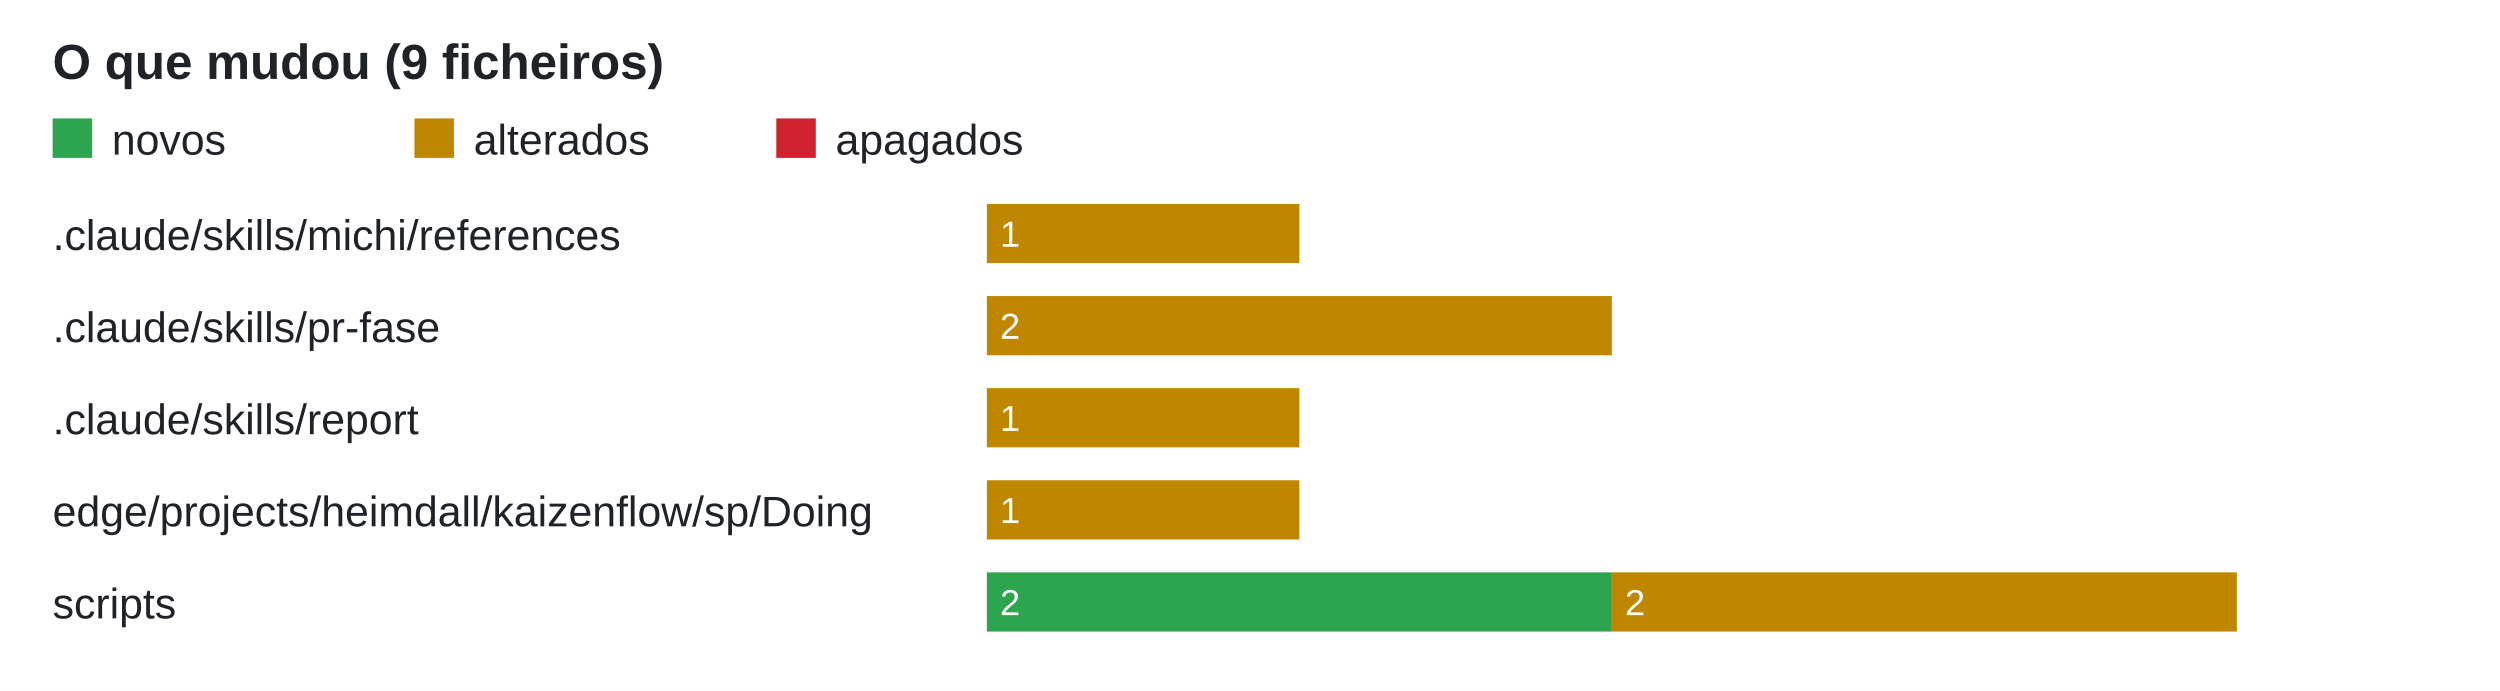
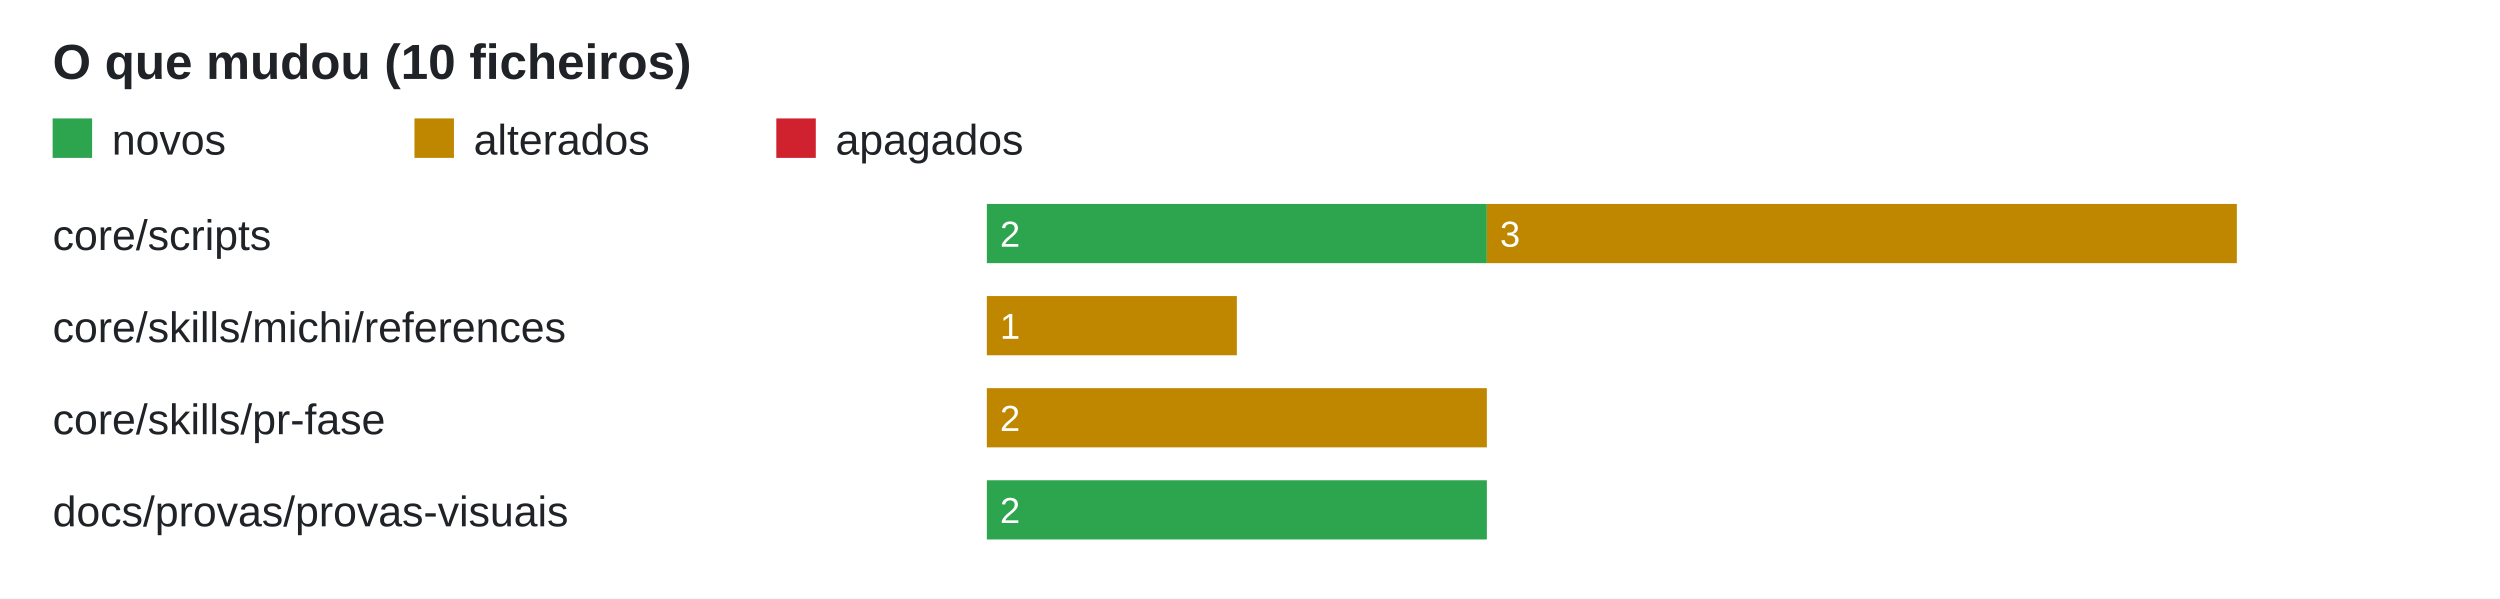
- <svg xmlns="http://www.w3.org/2000/svg" width="760" height="210" viewBox="0 0 760 210" font-family="Segoe UI,Arial,sans-serif" font-size="13">
-   <rect width="760" height="210" fill="#ffffff" />
-   <text x="16" y="24" font-size="15" font-weight="bold" fill="#1f2328">O que mudou (9 ficheiros)</text>
+ <svg xmlns="http://www.w3.org/2000/svg" width="760" height="182" viewBox="0 0 760 182" font-family="Segoe UI,Arial,sans-serif" font-size="13">
+   <rect width="760" height="182" fill="#ffffff" />
+   <text x="16" y="24" font-size="15" font-weight="bold" fill="#1f2328">O que mudou (10 ficheiros)</text>
  <rect x="16" y="36" width="12" height="12" fill="#2da44e" />
  <text x="34" y="47" fill="#1f2328">novos</text>
  <rect x="126" y="36" width="12" height="12" fill="#bf8700" />
  <text x="144" y="47" fill="#1f2328">alterados</text>
  <rect x="236" y="36" width="12" height="12" fill="#cf222e" />
  <text x="254" y="47" fill="#1f2328">apagados</text>
-   <text x="16" y="76" fill="#1f2328">.claude/skills/michi/references</text>
-   <rect x="300" y="62" width="95" height="18" fill="#bf8700" />
-   <text x="304" y="75" fill="#ffffff" font-size="11">1</text>
-   <text x="16" y="104" fill="#1f2328">.claude/skills/pr-fase</text>
-   <rect x="300" y="90" width="190" height="18" fill="#bf8700" />
-   <text x="304" y="103" fill="#ffffff" font-size="11">2</text>
-   <text x="16" y="132" fill="#1f2328">.claude/skills/report</text>
-   <rect x="300" y="118" width="95" height="18" fill="#bf8700" />
-   <text x="304" y="131" fill="#ffffff" font-size="11">1</text>
-   <text x="16" y="160" fill="#1f2328">edge/projects/heimdall/kaizenflow/sp/Doing</text>
-   <rect x="300" y="146" width="95" height="18" fill="#bf8700" />
-   <text x="304" y="159" fill="#ffffff" font-size="11">1</text>
-   <text x="16" y="188" fill="#1f2328">scripts</text>
-   <rect x="300" y="174" width="190" height="18" fill="#2da44e" />
-   <text x="304" y="187" fill="#ffffff" font-size="11">2</text>
-   <rect x="490" y="174" width="190" height="18" fill="#bf8700" />
-   <text x="494" y="187" fill="#ffffff" font-size="11">2</text>
+   <text x="16" y="76" fill="#1f2328">core/scripts</text>
+   <rect x="300" y="62" width="152" height="18" fill="#2da44e" />
+   <text x="304" y="75" fill="#ffffff" font-size="11">2</text>
+   <rect x="452" y="62" width="228" height="18" fill="#bf8700" />
+   <text x="456" y="75" fill="#ffffff" font-size="11">3</text>
+   <text x="16" y="104" fill="#1f2328">core/skills/michi/references</text>
+   <rect x="300" y="90" width="76" height="18" fill="#bf8700" />
+   <text x="304" y="103" fill="#ffffff" font-size="11">1</text>
+   <text x="16" y="132" fill="#1f2328">core/skills/pr-fase</text>
+   <rect x="300" y="118" width="152" height="18" fill="#bf8700" />
+   <text x="304" y="131" fill="#ffffff" font-size="11">2</text>
+   <text x="16" y="160" fill="#1f2328">docs/provas/provas-visuais</text>
+   <rect x="300" y="146" width="152" height="18" fill="#2da44e" />
+   <text x="304" y="159" fill="#ffffff" font-size="11">2</text>
</svg>
